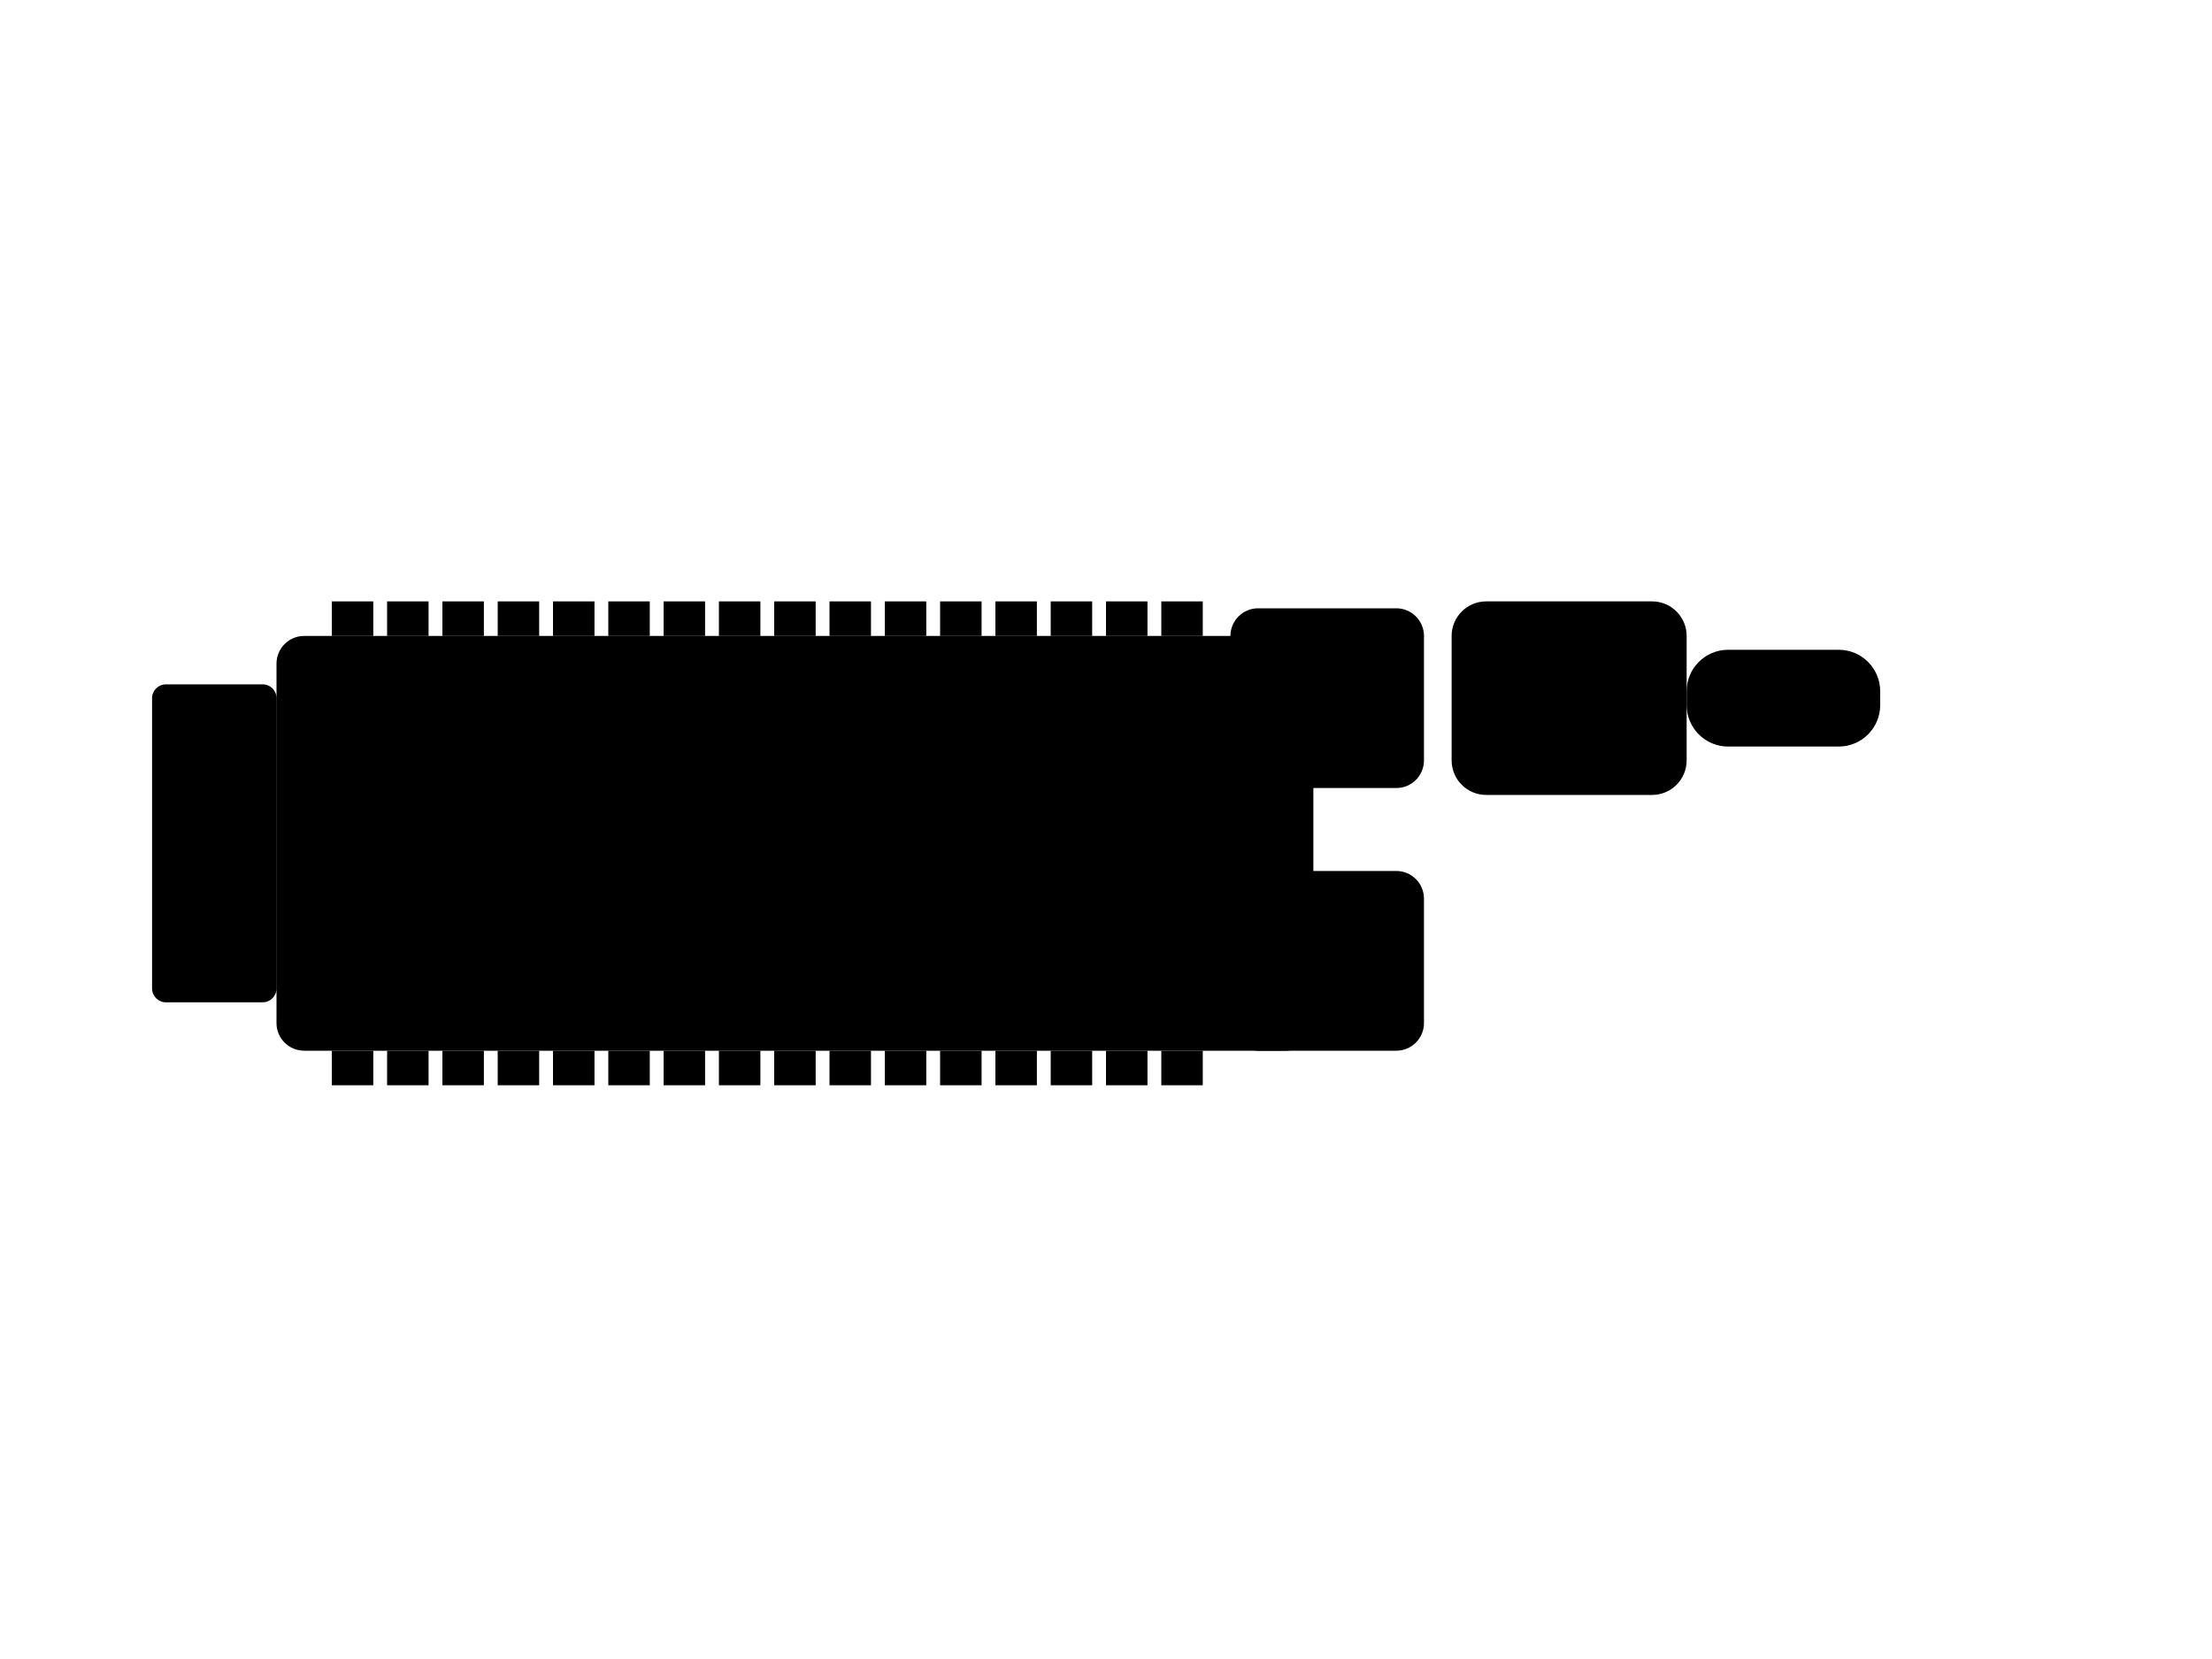
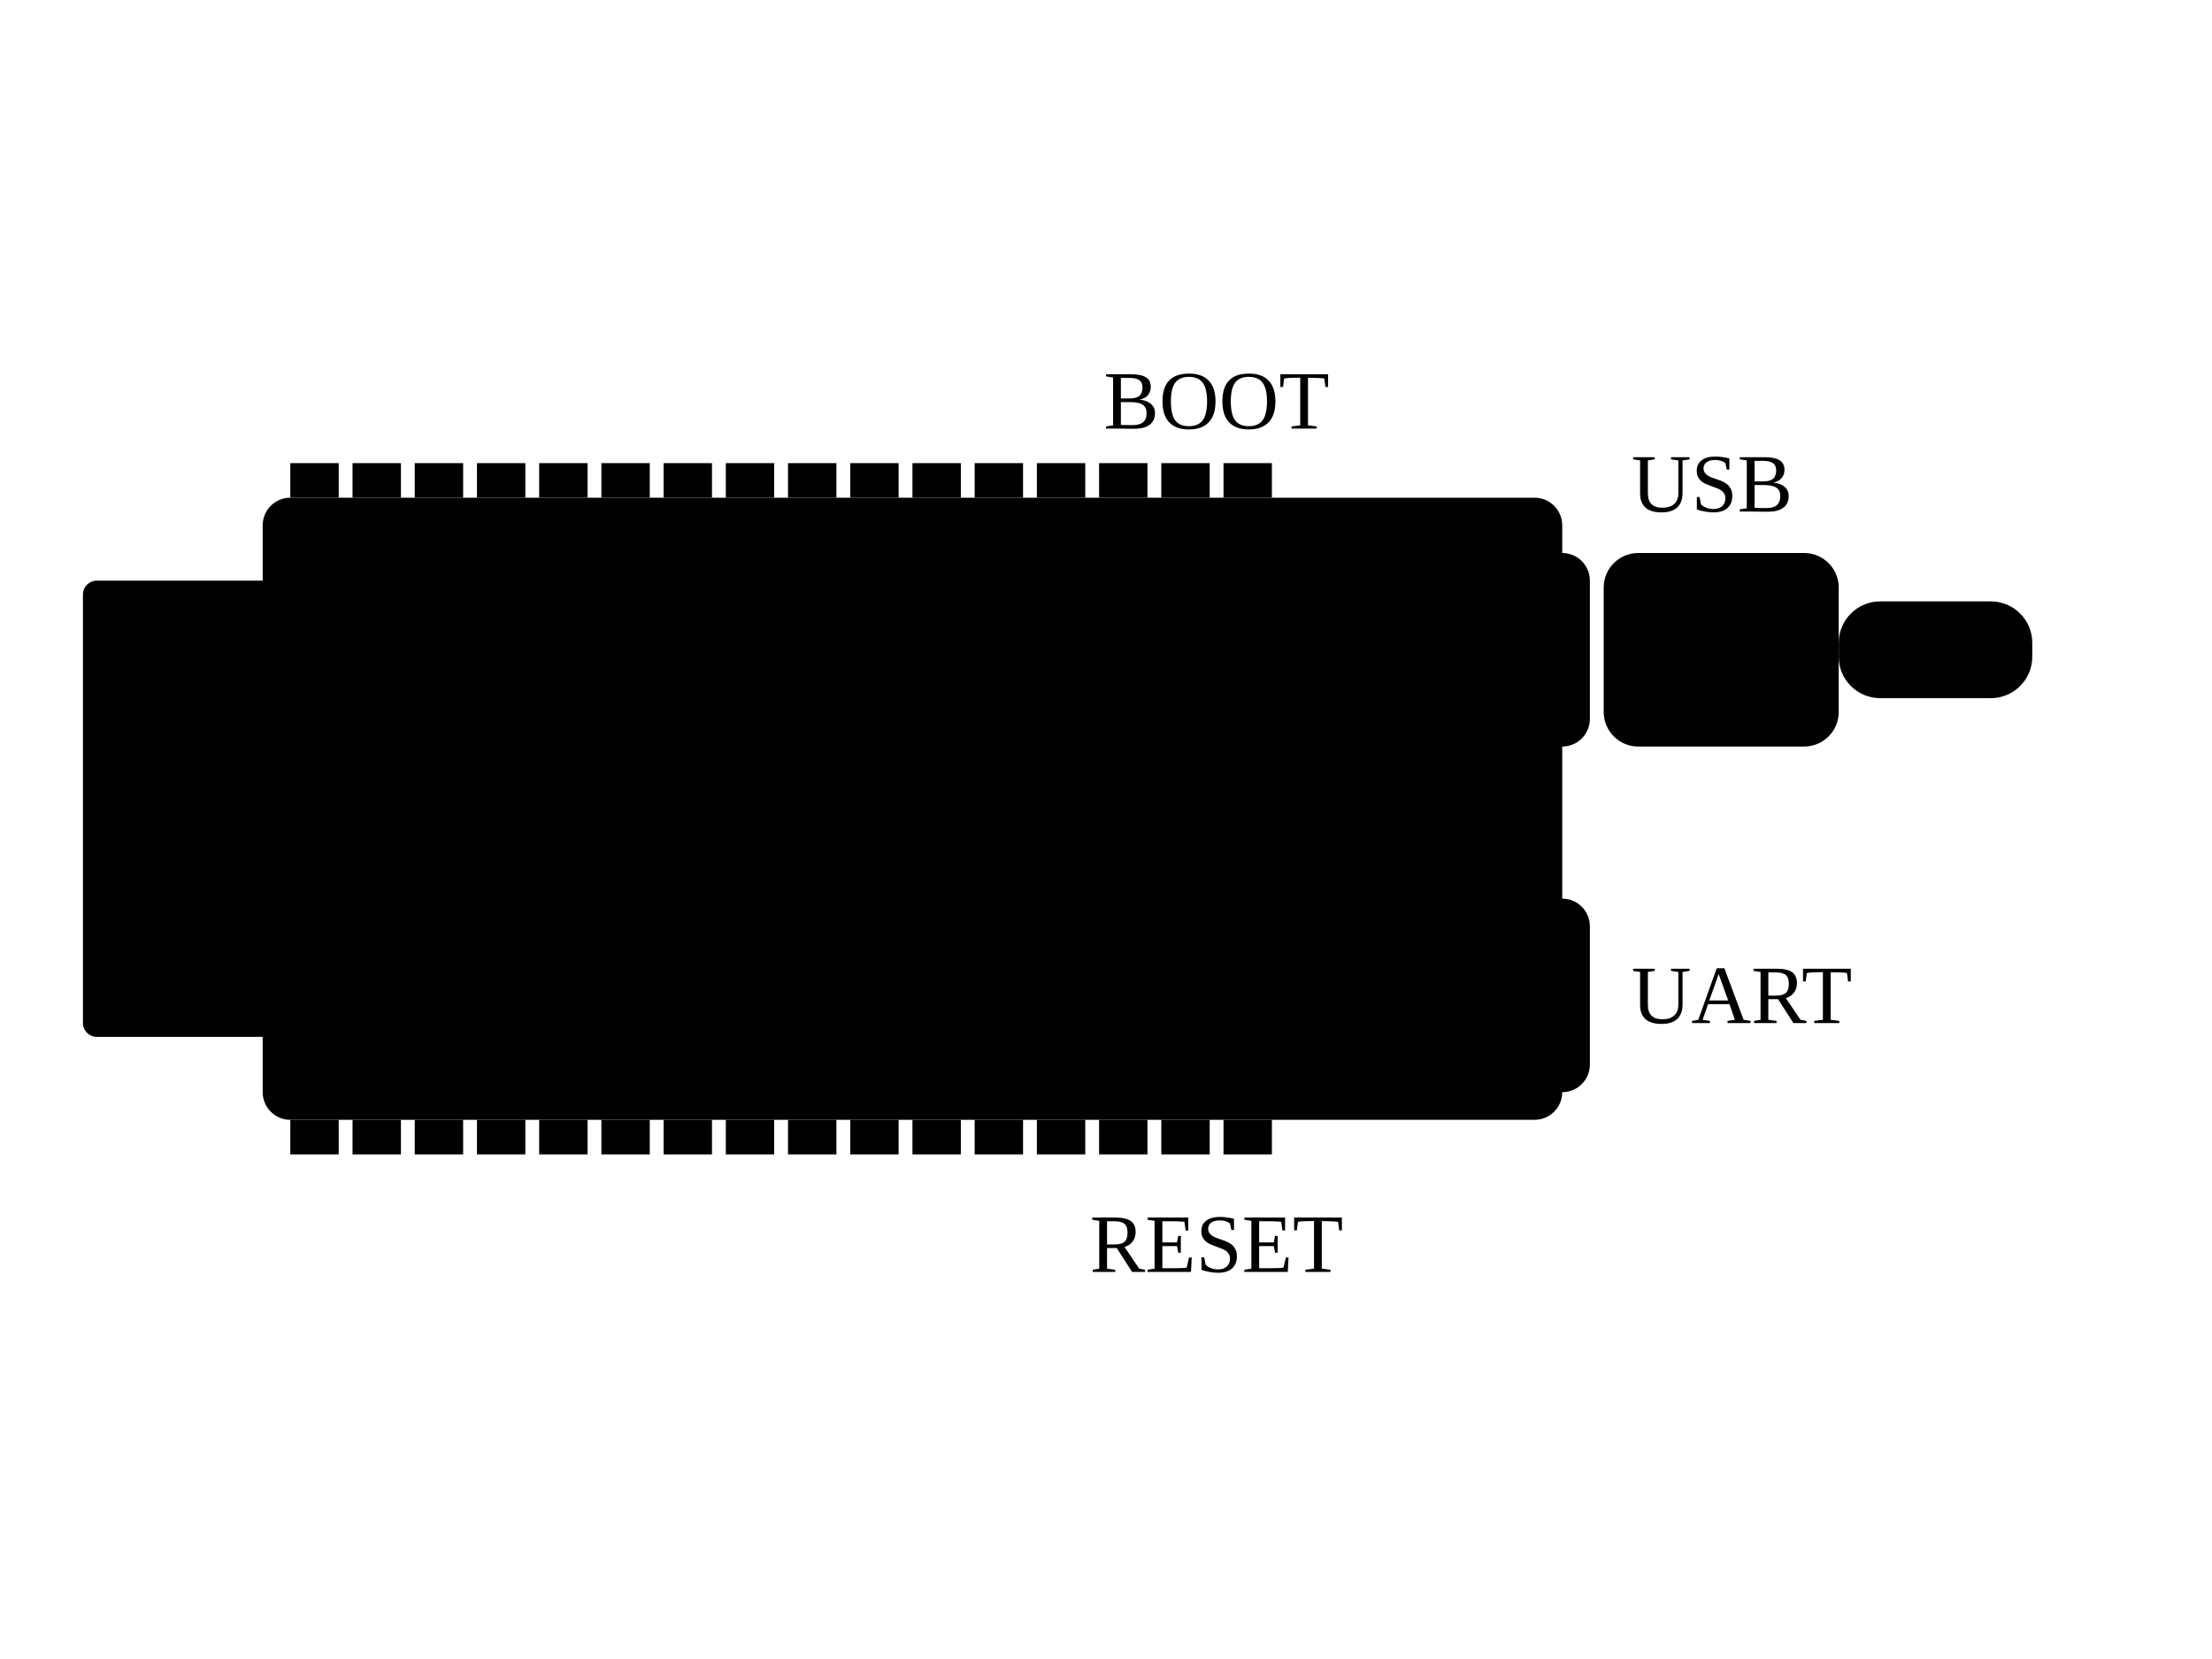
<svg xmlns="http://www.w3.org/2000/svg" viewBox="0 0 320 240" aria-hidden="true" focusable="false">
-   <rect class="fig-board fig-thin" x="22" y="99" width="18" height="46" rx="2" />
-   <rect class="fig-board" x="40" y="92" width="150" height="60" rx="4" />
-   <path class="fig-pad" d="M48,87h6v5h-6zM56,87h6v5h-6zM64,87h6v5h-6zM72,87h6v5h-6zM80,87h6v5h-6zM88,87h6v5h-6zM96,87h6v5h-6zM104,87h6v5h-6zM112,87h6v5h-6zM120,87h6v5h-6zM128,87h6v5h-6zM136,87h6v5h-6zM144,87h6v5h-6zM152,87h6v5h-6zM160,87h6v5h-6zM168,87h6v5h-6z" />
-   <path class="fig-pad" d="M48,152h6v5h-6zM56,152h6v5h-6zM64,152h6v5h-6zM72,152h6v5h-6zM80,152h6v5h-6zM88,152h6v5h-6zM96,152h6v5h-6zM104,152h6v5h-6zM112,152h6v5h-6zM120,152h6v5h-6zM128,152h6v5h-6zM136,152h6v5h-6zM144,152h6v5h-6zM152,152h6v5h-6zM160,152h6v5h-6zM168,152h6v5h-6z" />
-   <rect class="fig-face" x="40" y="99" width="64" height="46" rx="2" />
-   <rect class="fig-part" x="120" y="108" width="14" height="16" rx="1" />
-   <rect class="fig-part fig-accent fig-hit" x="178" y="88" width="28" height="26" rx="4" />
-   <rect class="fig-board fig-accent fig-thin" x="186" y="97" width="12" height="8" rx="4" />
-   <rect class="fig-part" x="178" y="126" width="28" height="26" rx="4" />
-   <rect class="fig-board fig-thin" x="186" y="135" width="12" height="8" rx="4" />
-   <text class="fig-small fig-accent" x="172" y="104" text-anchor="end">USB</text>
-   <text class="fig-small" x="172" y="146" text-anchor="end">UART</text>
-   <g transform="rotate(180 240 101)">
+   <rect class="fig-board fig-thin" x="12" y="84" width="29" height="66" rx="2" />
+   <rect class="fig-board" x="38" y="72" width="188" height="90" rx="4" />
+   <path class="fig-pad" d="M42,67h7v5h-7zM51,67h7v5h-7zM60,67h7v5h-7zM69,67h7v5h-7zM78,67h7v5h-7zM87,67h7v5h-7zM96,67h7v5h-7zM105,67h7v5h-7zM114,67h7v5h-7zM123,67h7v5h-7zM132,67h7v5h-7zM141,67h7v5h-7zM150,67h7v5h-7zM159,67h7v5h-7zM168,67h7v5h-7zM177,67h7v5h-7z" />
+   <path class="fig-pad" d="M42,162h7v5h-7zM51,162h7v5h-7zM60,162h7v5h-7zM69,162h7v5h-7zM78,162h7v5h-7zM87,162h7v5h-7zM96,162h7v5h-7zM105,162h7v5h-7zM114,162h7v5h-7zM123,162h7v5h-7zM132,162h7v5h-7zM141,162h7v5h-7zM150,162h7v5h-7zM159,162h7v5h-7zM168,162h7v5h-7zM177,162h7v5h-7z" />
+   <rect class="fig-face" x="41" y="84" width="65" height="66" rx="2" />
+   <rect class="fig-face" x="112" y="92" width="5" height="8" rx="1" />
+   <rect class="fig-part" x="119" y="106" width="10" height="12" rx="1" />
+   <rect class="fig-part" x="122" y="132" width="13" height="15" rx="1" />
+   <rect class="fig-part" x="148" y="100" width="18" height="19" rx="1" />
+   <rect class="fig-face" x="152" y="131" width="12" height="12" rx="1" />
+   <circle class="fig-board fig-thin" cx="158" cy="137" r="2.5" />
+   <rect class="fig-part" x="170" y="90" width="13" height="14" rx="3" />
+   <circle class="fig-face" cx="176.5" cy="97" r="4.5" />
+   <text class="fig-small" x="176" y="62" text-anchor="middle">BOOT</text>
+   <rect class="fig-part" x="170" y="128" width="13" height="14" rx="3" />
+   <circle class="fig-face" cx="176.5" cy="135" r="4.5" />
+   <text class="fig-small" x="176" y="184" text-anchor="middle">RESET</text>
+   <rect class="fig-part fig-accent fig-hit" x="198" y="80" width="32" height="28" rx="4" />
+   <rect class="fig-board fig-accent fig-thin" x="208" y="90" width="13" height="8" rx="4" />
+   <rect class="fig-part" x="198" y="130" width="32" height="28" rx="4" />
+   <rect class="fig-board fig-thin" x="208" y="140" width="13" height="8" rx="4" />
+   <text class="fig-small fig-accent" x="236" y="74" text-anchor="start">USB</text>
+   <text class="fig-small" x="236" y="148" text-anchor="start">UART</text>
+   <g transform="rotate(180 239 94)">
    <g class="fig-cable fig-accent">
-       <rect class="fig-part fig-accent" x="236" y="87" width="34" height="28" rx="5" />
-       <rect class="fig-part fig-accent" x="208" y="94" width="28" height="14" rx="6" />
-       <path d="M208,101 L162,101" />
+       <rect class="fig-part fig-accent" x="212" y="80" width="34" height="28" rx="5" />
+       <rect class="fig-part fig-accent" x="184" y="87" width="28" height="14" rx="6" />
+       <path d="M186,94 L158,94" />
    </g>
  </g>
</svg>
